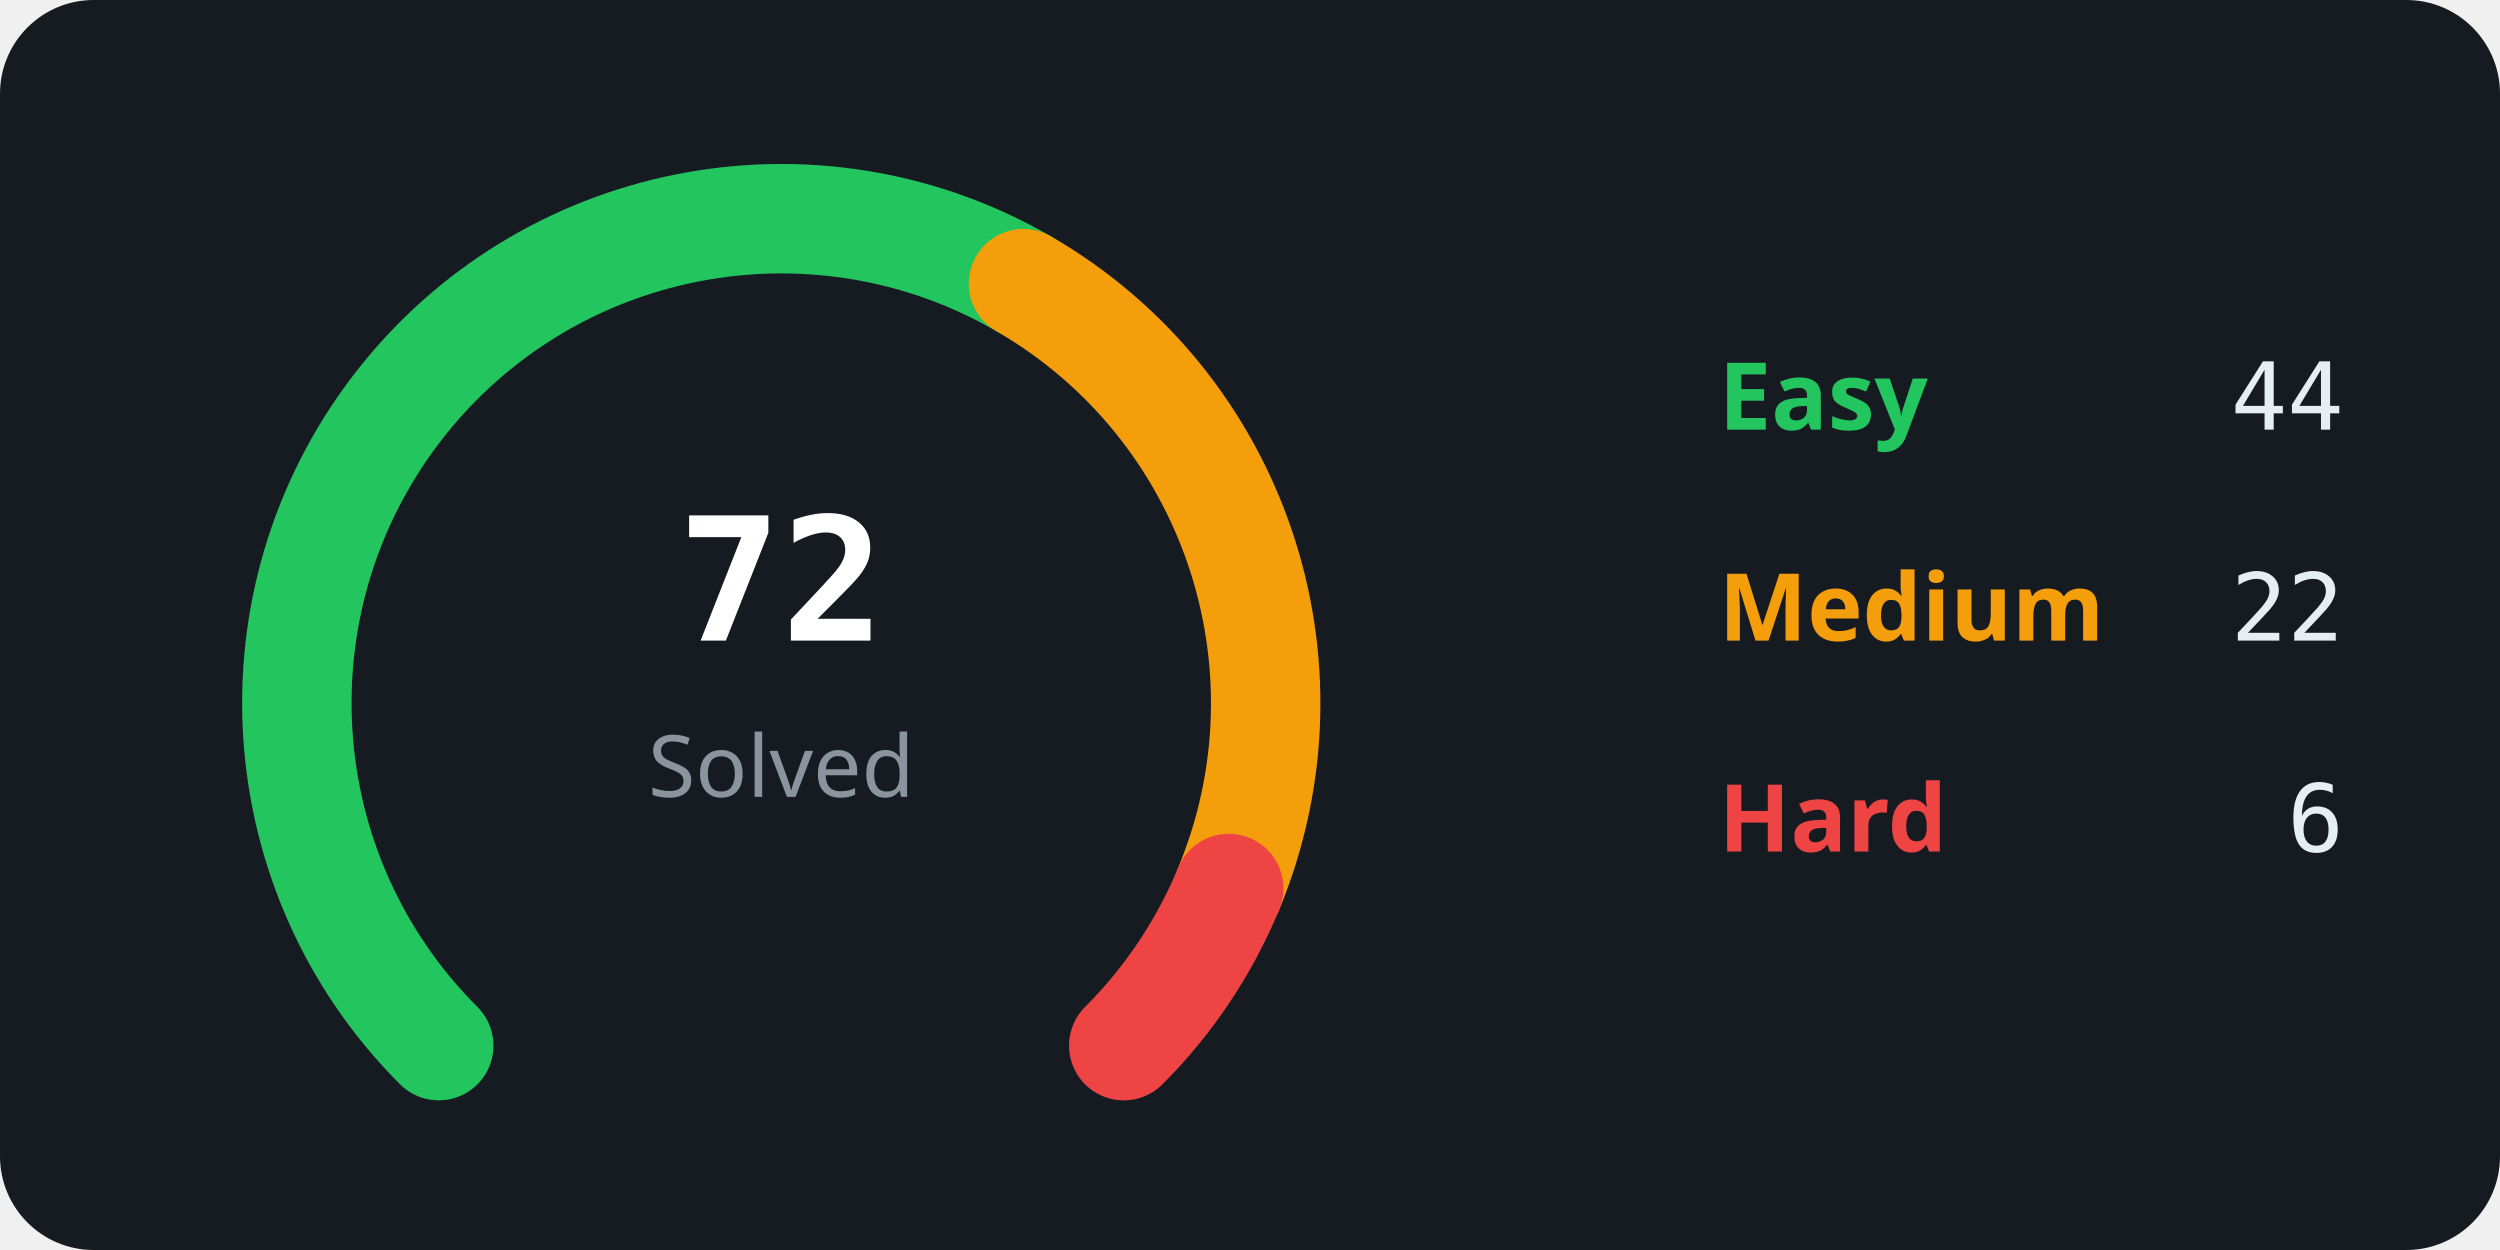
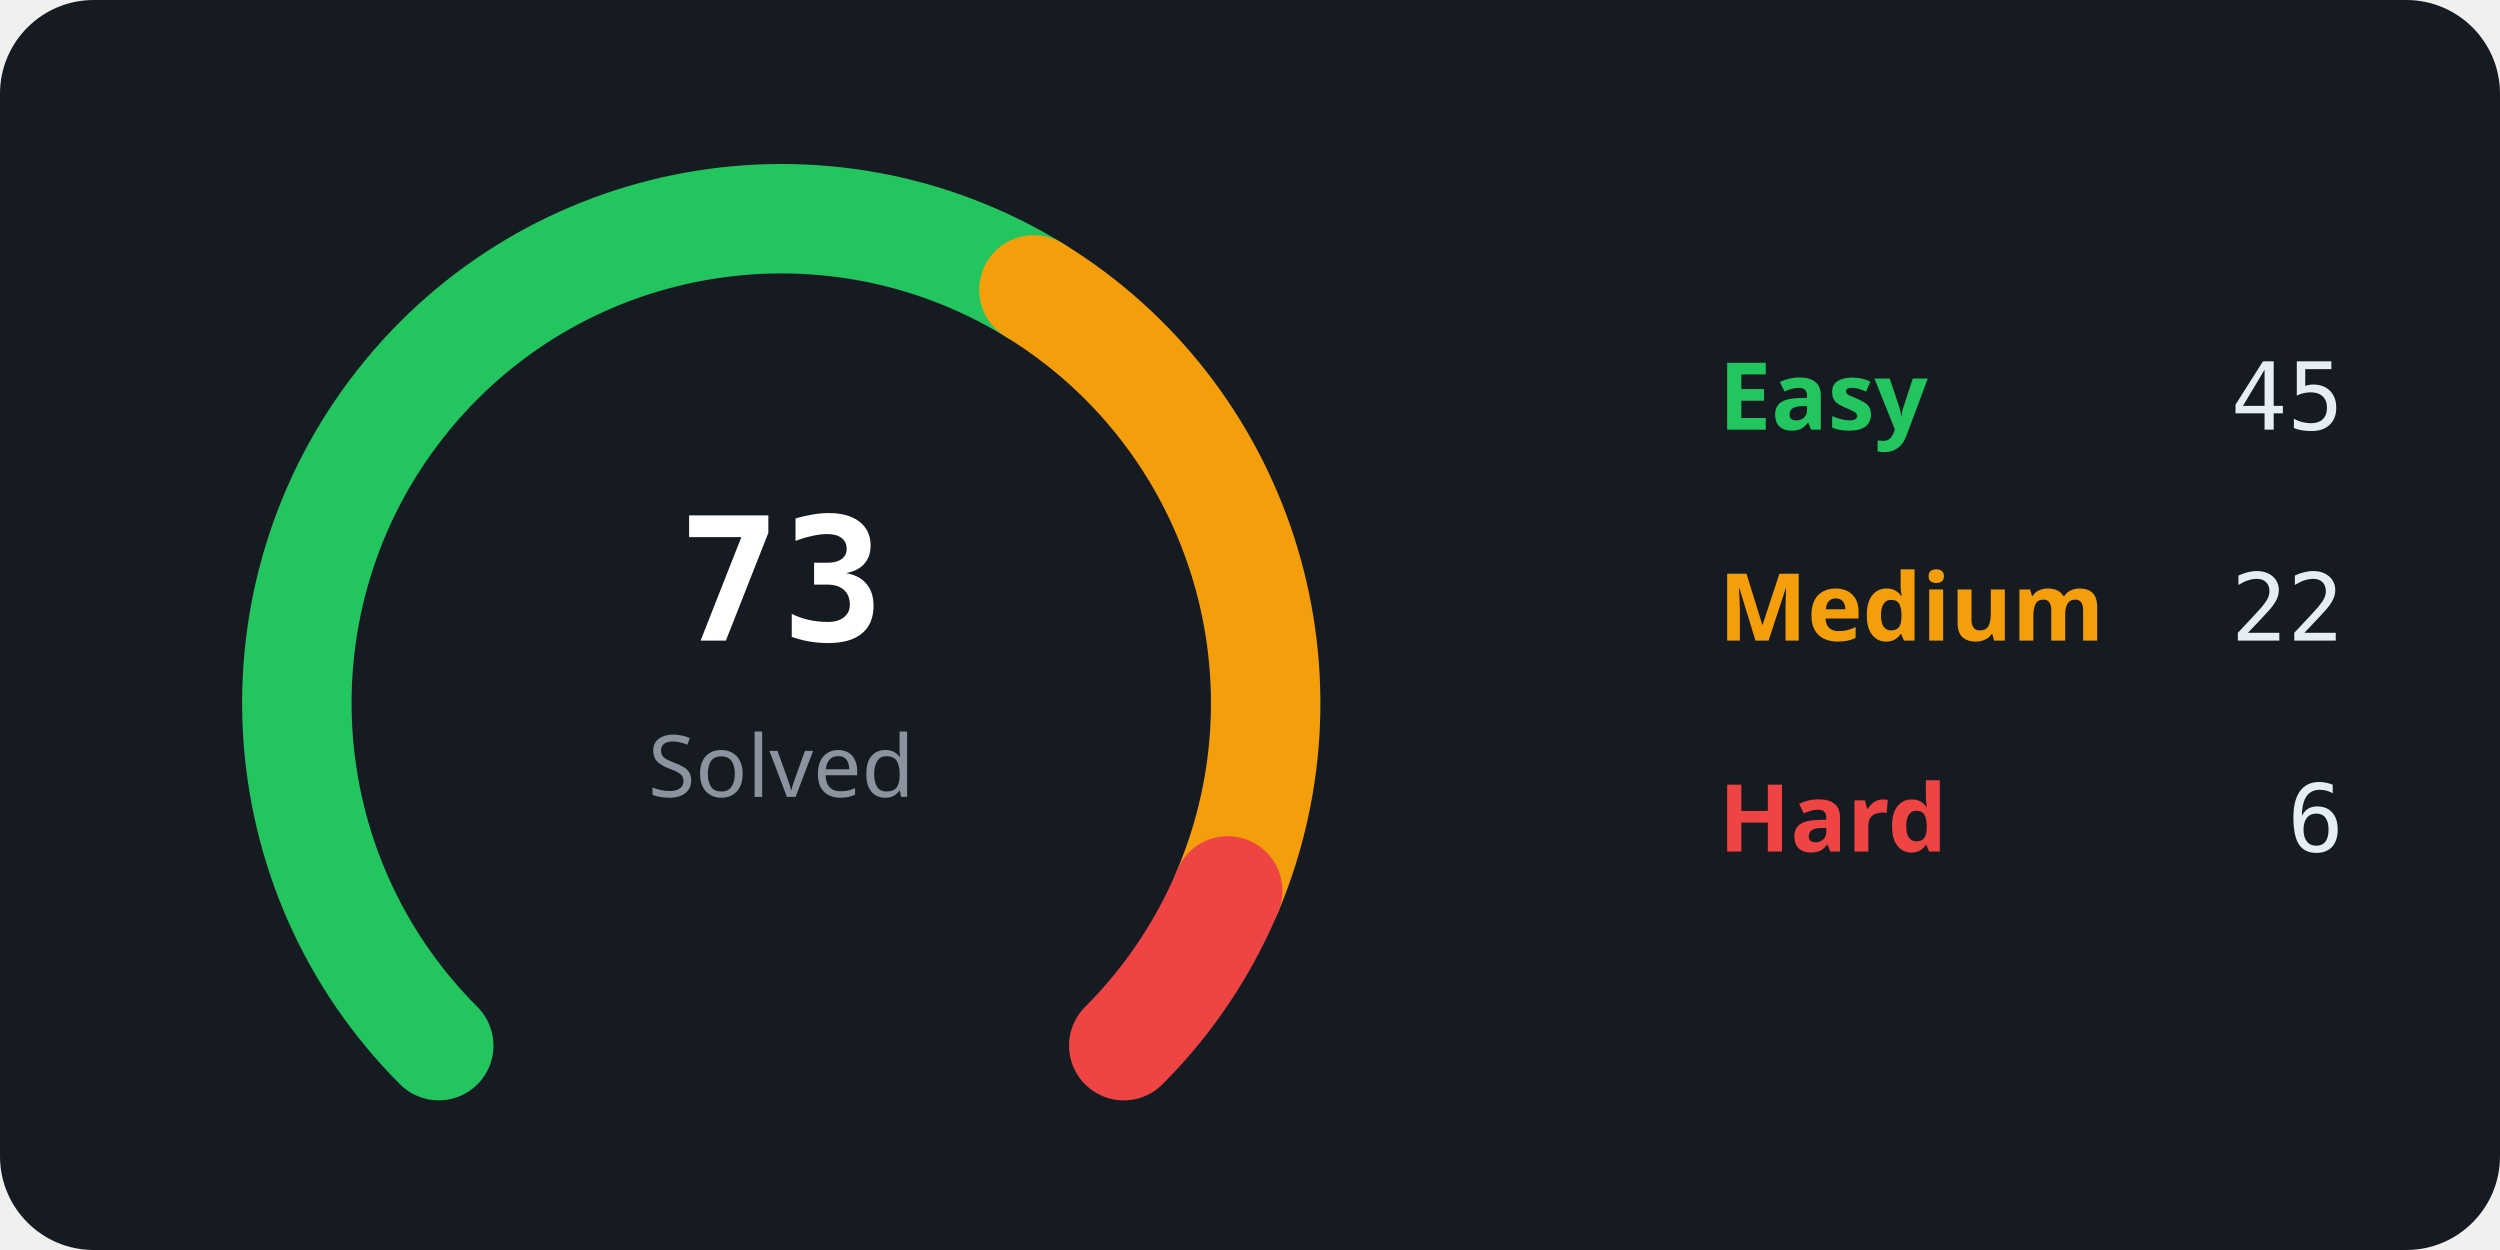
<svg xmlns="http://www.w3.org/2000/svg" width="320" height="160" viewBox="0 0 320 160">
  <rect width="320" height="160" rx="12" fill="#161b22" />
  <path d="M 56.159,133.841 A 62,62 0 1,1 143.841,133.841" stroke="#2d2d3d" stroke-width="14" fill="none" stroke-linecap="round" />
-   <path d="M 56.159,133.841 A 62,62 0 0,1 131.000,36.306" stroke="#22c55e" stroke-width="14" fill="none" stroke-linecap="round" />
-   <path d="M 131.000,36.306 A 62,62 0 0,1 157.281,113.726" stroke="#f59e0b" stroke-width="14" fill="none" stroke-linecap="round" />
-   <path d="M 157.281,113.726 A 62,62 0 0,1 143.841,133.841" stroke="#ef4444" stroke-width="14" fill="none" stroke-linecap="round" />
-   <text x="100" y="82" text-anchor="middle" fill="white" font-size="22" font-weight="bold" font-family="monospace">72</text>
+   <path d="M 56.159,133.841 A 62,62 0 0,1 132.338,37.101" stroke="#22c55e" stroke-width="14" fill="none" stroke-linecap="round" />
+   <path d="M 132.338,37.101 A 62,62 0 0,1 157.152,114.034" stroke="#f59e0b" stroke-width="14" fill="none" stroke-linecap="round" />
+   <path d="M 157.152,114.034 A 62,62 0 0,1 143.841,133.841" stroke="#ef4444" stroke-width="14" fill="none" stroke-linecap="round" />
+   <text x="100" y="82" text-anchor="middle" fill="white" font-size="22" font-weight="bold" font-family="monospace">73</text>
  <text x="100" y="102" text-anchor="middle" fill="#8b949e" font-size="11" font-family="sans-serif">Solved</text>
  <text x="220" y="55" fill="#22c55e" font-size="12" font-weight="bold" font-family="sans-serif">Easy</text>
-   <text x="300" y="55" fill="#e6edf3" font-size="12" font-family="monospace" text-anchor="end">44</text>
+   <text x="300" y="55" fill="#e6edf3" font-size="12" font-family="monospace" text-anchor="end">45</text>
  <text x="220" y="82" fill="#f59e0b" font-size="12" font-weight="bold" font-family="sans-serif">Medium</text>
  <text x="300" y="82" fill="#e6edf3" font-size="12" font-family="monospace" text-anchor="end">22</text>
  <text x="220" y="109" fill="#ef4444" font-size="12" font-weight="bold" font-family="sans-serif">Hard</text>
  <text x="300" y="109" fill="#e6edf3" font-size="12" font-family="monospace" text-anchor="end">6</text>
</svg>
